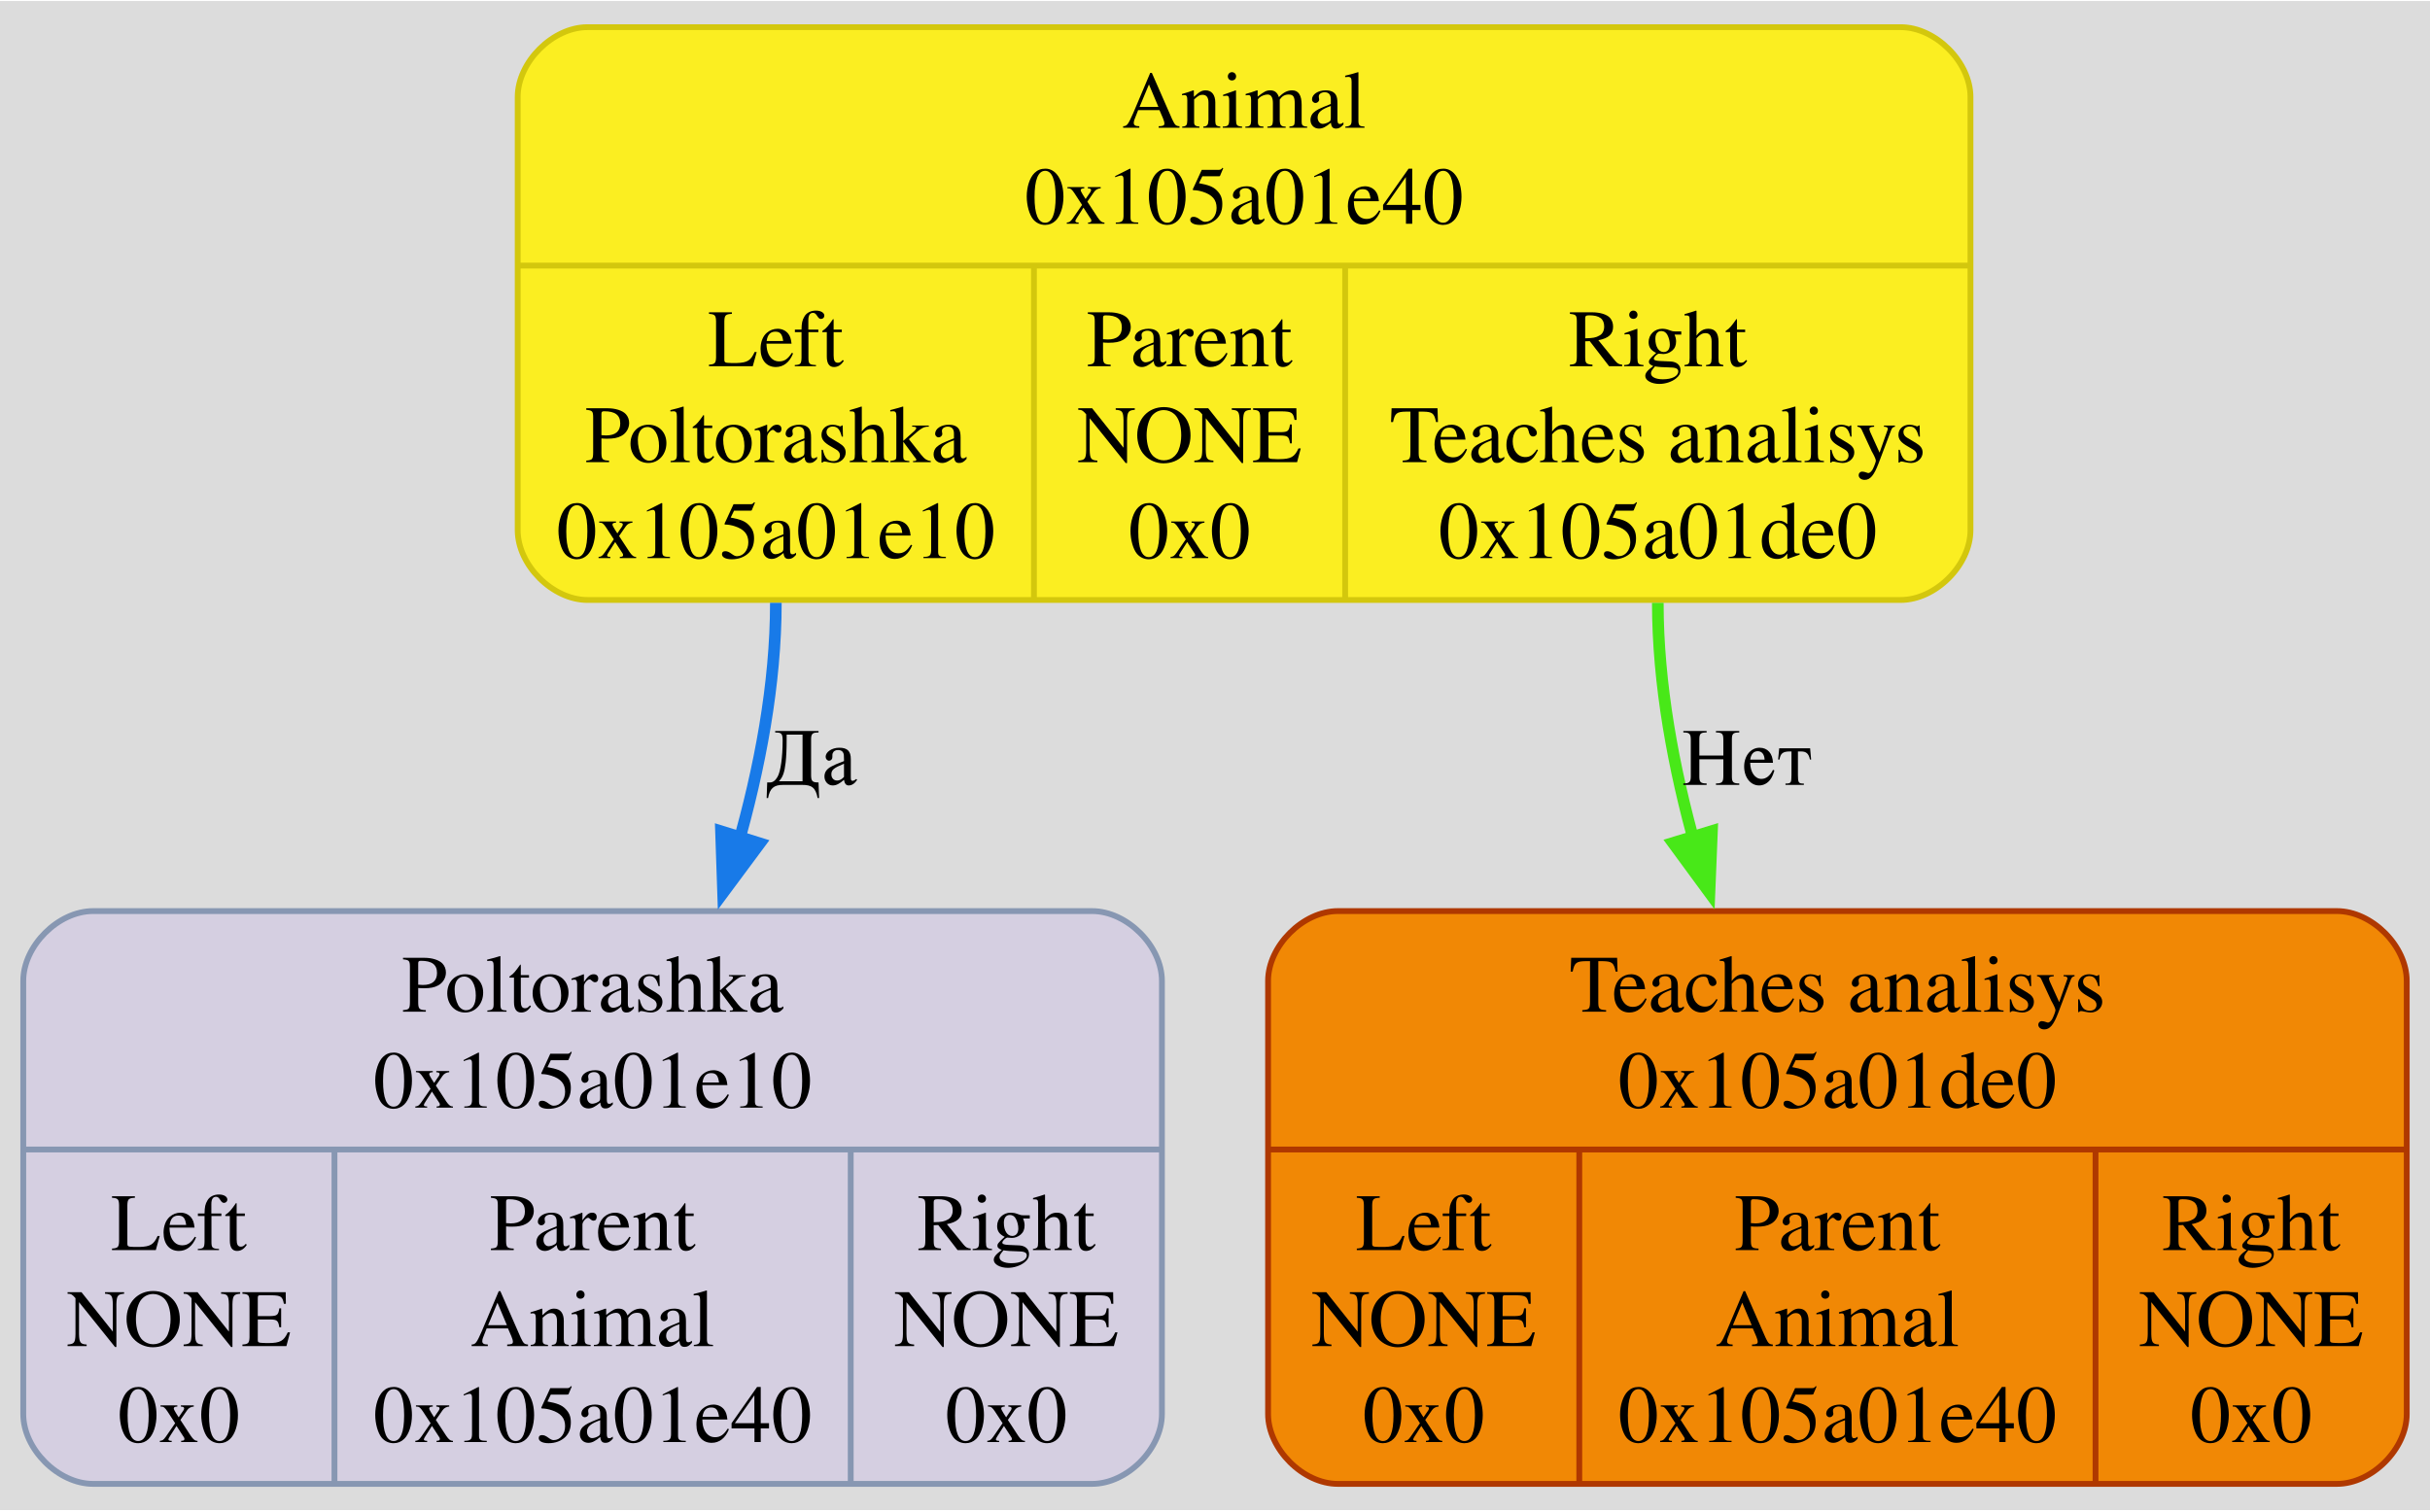
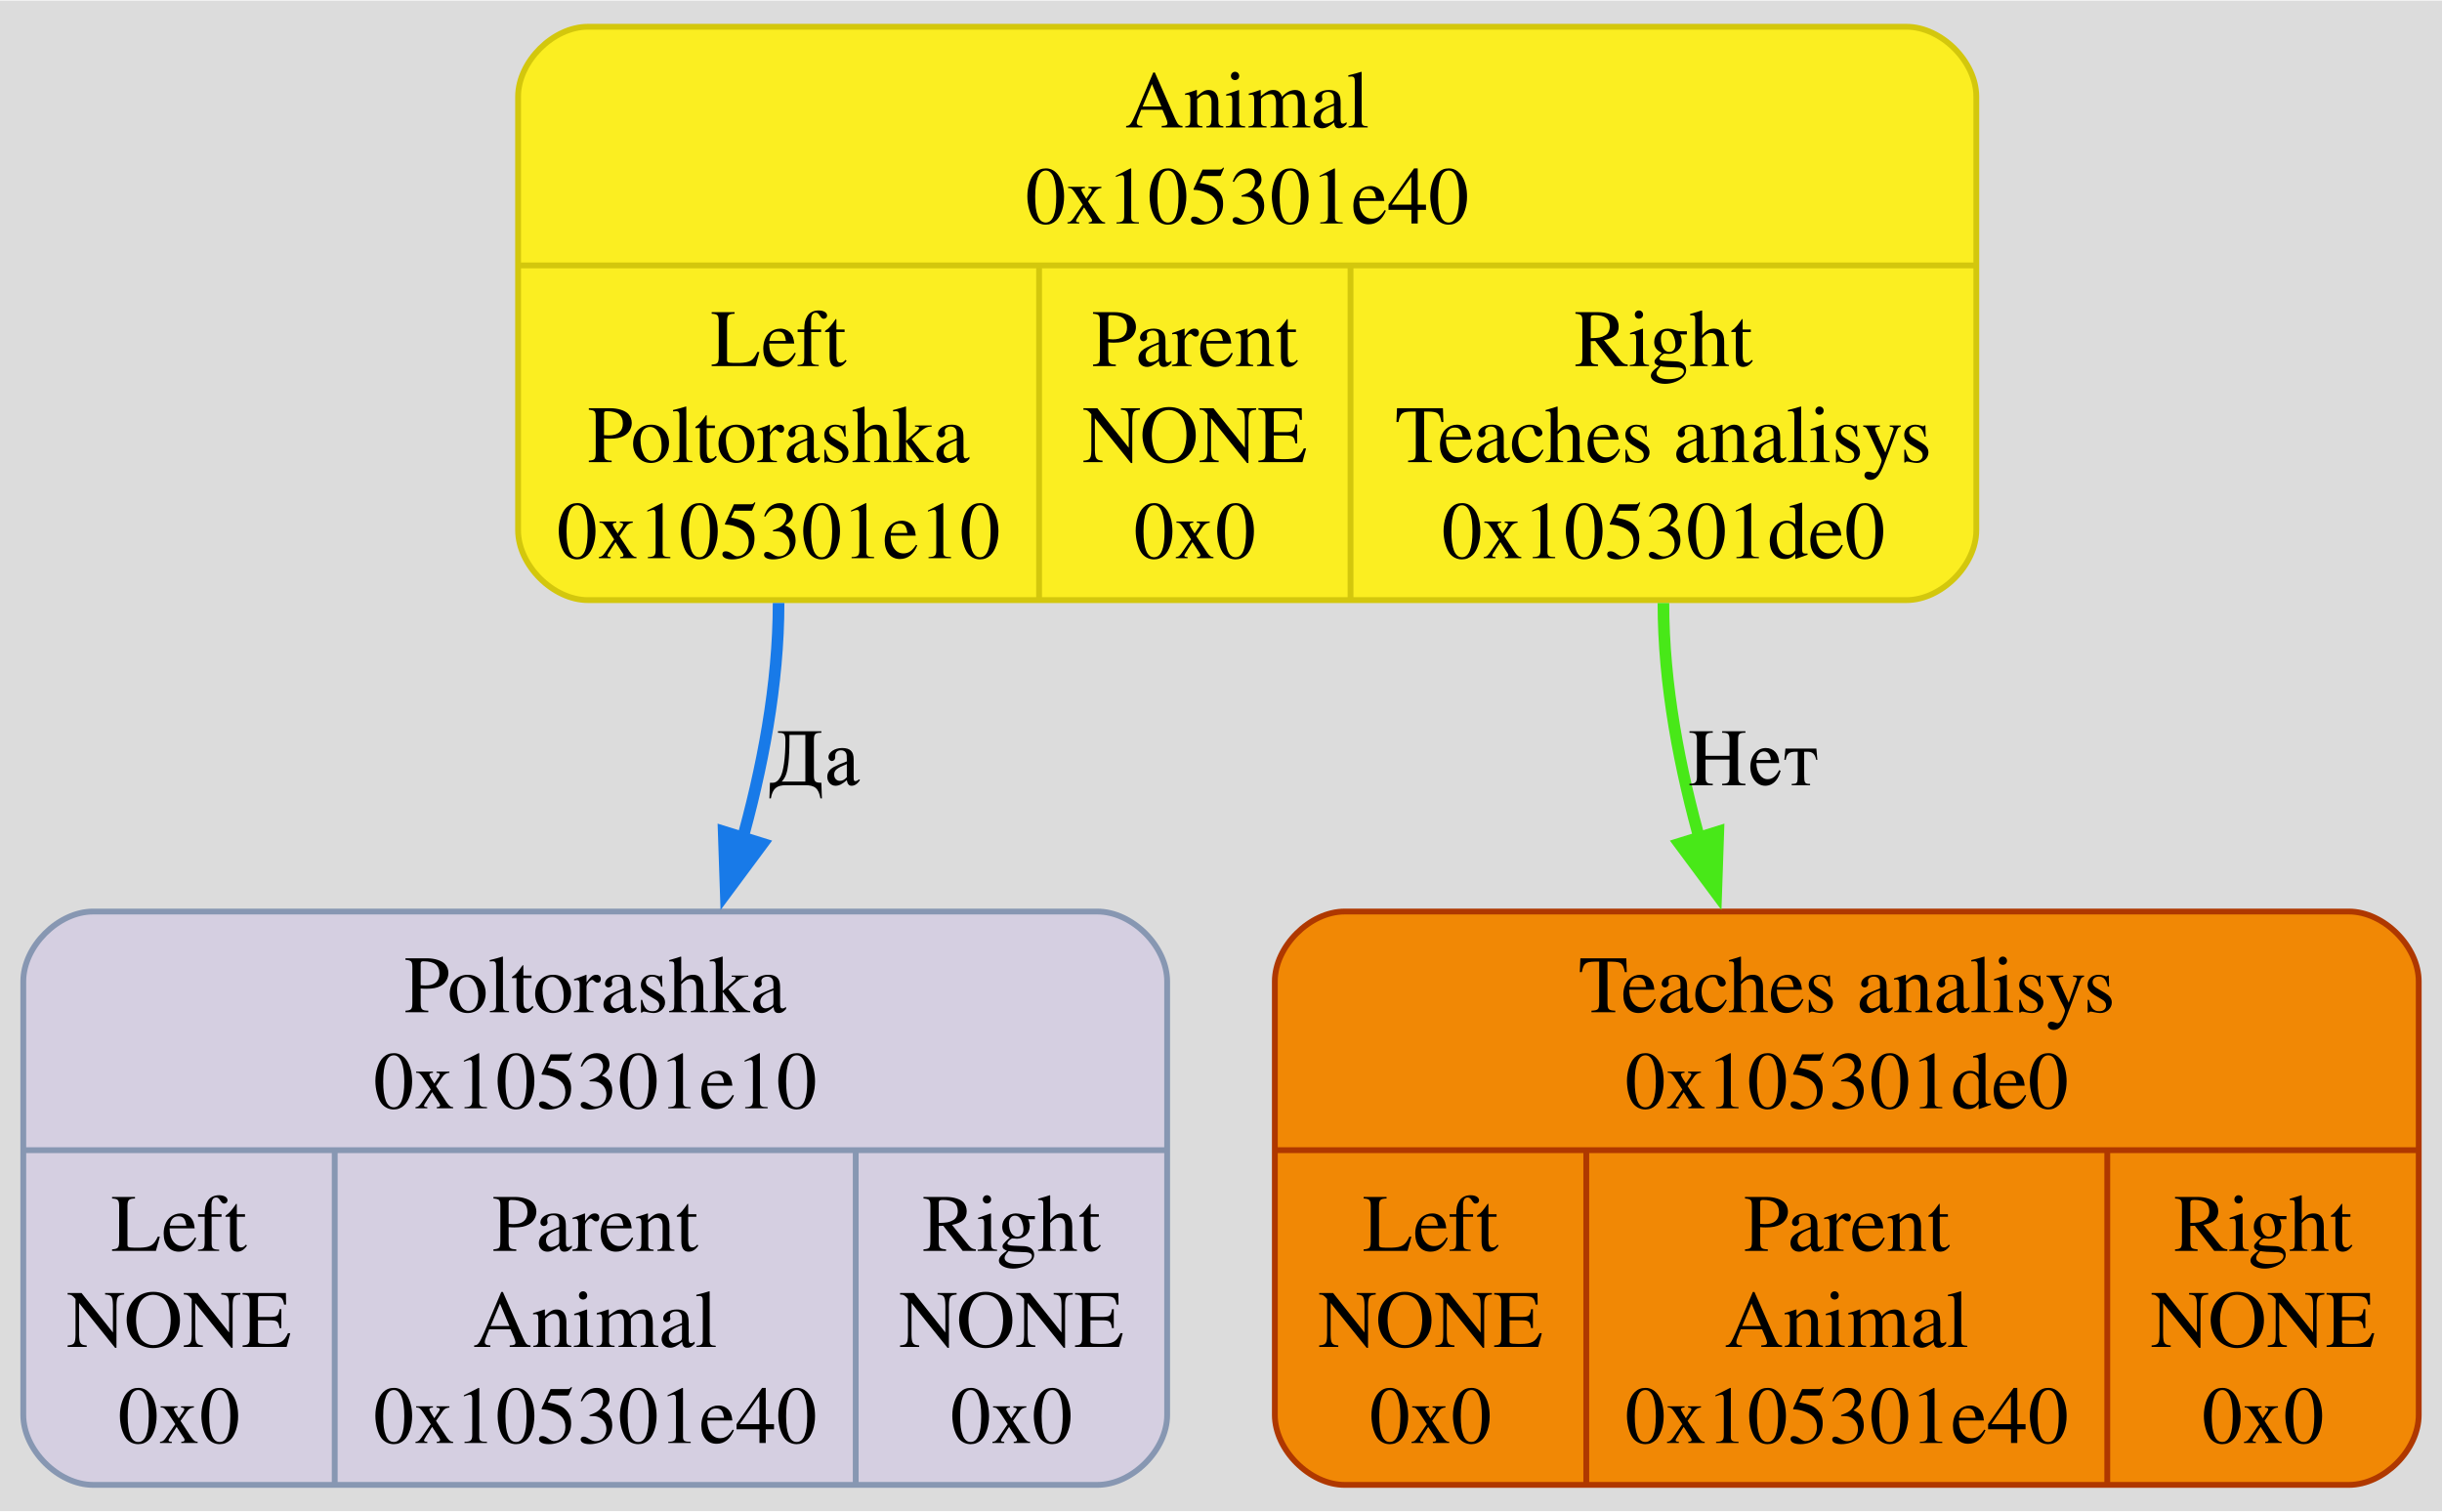
- <svg xmlns="http://www.w3.org/2000/svg" width="418pt" height="260pt" viewBox="0.00 0.00 417.75 259.50">
+ <svg xmlns="http://www.w3.org/2000/svg" width="420pt" height="260pt" viewBox="0.00 0.00 419.50 259.50">
  <g id="graph0" class="graph" transform="scale(1 1) rotate(0) translate(4 255.5)">
-     <polygon fill="#dcdcdc" stroke="none" points="-4,4 -4,-255.5 413.75,-255.5 413.75,4 -4,4" />
+     <polygon fill="#dcdcdc" stroke="none" points="-4,4 -4,-255.5 415.5,-255.5 415.5,4 -4,4" />
    <g id="node1" class="node">
-       <path fill="#fbee21" stroke="#d3c70d" d="M97,-152.5C97,-152.5 322.75,-152.5 322.75,-152.5 328.75,-152.5 334.75,-158.5 334.75,-164.5 334.75,-164.5 334.75,-239 334.75,-239 334.75,-245 328.75,-251 322.75,-251 322.75,-251 97,-251 97,-251 91,-251 85,-245 85,-239 85,-239 85,-164.5 85,-164.5 85,-158.5 91,-152.5 97,-152.5" />
-       <text text-anchor="middle" x="209.88" y="-233.7" font-family="Times,serif" font-size="14.00" fill="#000000">Animal</text>
-       <text text-anchor="middle" x="209.88" y="-217.2" font-family="Times,serif" font-size="14.00" fill="#000000">0x105a01e40</text>
-       <polyline fill="none" stroke="#d3c70d" points="85,-210 334.75,-210" />
-       <text text-anchor="middle" x="129.38" y="-192.7" font-family="Times,serif" font-size="14.00" fill="#000000">Left</text>
-       <text text-anchor="middle" x="129.38" y="-176.2" font-family="Times,serif" font-size="14.00" fill="#000000">Poltorashka</text>
-       <text text-anchor="middle" x="129.38" y="-159.7" font-family="Times,serif" font-size="14.00" fill="#000000">0x105a01e10</text>
-       <polyline fill="none" stroke="#d3c70d" points="173.75,-152.5 173.75,-210" />
-       <text text-anchor="middle" x="200.5" y="-192.7" font-family="Times,serif" font-size="14.00" fill="#000000">Parent</text>
-       <text text-anchor="middle" x="200.5" y="-176.2" font-family="Times,serif" font-size="14.00" fill="#000000">NONE</text>
-       <text text-anchor="middle" x="200.5" y="-159.7" font-family="Times,serif" font-size="14.00" fill="#000000">0x0</text>
-       <polyline fill="none" stroke="#d3c70d" points="227.25,-152.5 227.25,-210" />
-       <text text-anchor="middle" x="281" y="-192.7" font-family="Times,serif" font-size="14.00" fill="#000000">Right</text>
-       <text text-anchor="middle" x="281" y="-176.2" font-family="Times,serif" font-size="14.00" fill="#000000">Teaches analisys</text>
-       <text text-anchor="middle" x="281" y="-159.7" font-family="Times,serif" font-size="14.00" fill="#000000">0x105a01de0</text>
+       <path fill="#fbee21" stroke="#d3c70d" d="M97,-152.5C97,-152.5 323.5,-152.5 323.5,-152.5 329.5,-152.5 335.5,-158.5 335.5,-164.5 335.5,-164.5 335.5,-239 335.5,-239 335.5,-245 329.5,-251 323.5,-251 323.5,-251 97,-251 97,-251 91,-251 85,-245 85,-239 85,-239 85,-164.5 85,-164.5 85,-158.5 91,-152.5 97,-152.5" />
+       <text text-anchor="middle" x="210.25" y="-233.7" font-family="Times,serif" font-size="14.00" fill="#000000">Animal</text>
+       <text text-anchor="middle" x="210.25" y="-217.2" font-family="Times,serif" font-size="14.00" fill="#000000">0x105301e40</text>
+       <polyline fill="none" stroke="#d3c70d" points="85,-210 335.5,-210" />
+       <text text-anchor="middle" x="129.75" y="-192.7" font-family="Times,serif" font-size="14.00" fill="#000000">Left</text>
+       <text text-anchor="middle" x="129.75" y="-176.2" font-family="Times,serif" font-size="14.00" fill="#000000">Poltorashka</text>
+       <text text-anchor="middle" x="129.75" y="-159.7" font-family="Times,serif" font-size="14.00" fill="#000000">0x105301e10</text>
+       <polyline fill="none" stroke="#d3c70d" points="174.5,-152.5 174.5,-210" />
+       <text text-anchor="middle" x="201.25" y="-192.7" font-family="Times,serif" font-size="14.00" fill="#000000">Parent</text>
+       <text text-anchor="middle" x="201.25" y="-176.2" font-family="Times,serif" font-size="14.00" fill="#000000">NONE</text>
+       <text text-anchor="middle" x="201.25" y="-159.7" font-family="Times,serif" font-size="14.00" fill="#000000">0x0</text>
+       <polyline fill="none" stroke="#d3c70d" points="228,-152.5 228,-210" />
+       <text text-anchor="middle" x="281.75" y="-192.7" font-family="Times,serif" font-size="14.00" fill="#000000">Right</text>
+       <text text-anchor="middle" x="281.75" y="-176.2" font-family="Times,serif" font-size="14.00" fill="#000000">Teaches analisys</text>
+       <text text-anchor="middle" x="281.75" y="-159.7" font-family="Times,serif" font-size="14.00" fill="#000000">0x105301de0</text>
    </g>
    <g id="node2" class="node">
-       <path fill="#d5cfe1" stroke="#8797b2" d="M12,-0.5C12,-0.5 183.75,-0.5 183.75,-0.5 189.75,-0.5 195.75,-6.5 195.75,-12.5 195.75,-12.5 195.75,-87 195.75,-87 195.75,-93 189.75,-99 183.75,-99 183.75,-99 12,-99 12,-99 6,-99 0,-93 0,-87 0,-87 0,-12.5 0,-12.5 0,-6.5 6,-0.5 12,-0.5" />
-       <text text-anchor="middle" x="97.88" y="-81.7" font-family="Times,serif" font-size="14.00" fill="#000000">Poltorashka</text>
-       <text text-anchor="middle" x="97.88" y="-65.2" font-family="Times,serif" font-size="14.00" fill="#000000">0x105a01e10</text>
-       <polyline fill="none" stroke="#8797b2" points="0,-58 195.75,-58" />
+       <path fill="#d5cfe1" stroke="#8797b2" d="M12,-0.5C12,-0.5 184.5,-0.5 184.5,-0.5 190.5,-0.5 196.5,-6.5 196.5,-12.5 196.5,-12.5 196.5,-87 196.5,-87 196.5,-93 190.5,-99 184.5,-99 184.5,-99 12,-99 12,-99 6,-99 0,-93 0,-87 0,-87 0,-12.5 0,-12.5 0,-6.5 6,-0.5 12,-0.5" />
+       <text text-anchor="middle" x="98.25" y="-81.7" font-family="Times,serif" font-size="14.00" fill="#000000">Poltorashka</text>
+       <text text-anchor="middle" x="98.25" y="-65.2" font-family="Times,serif" font-size="14.00" fill="#000000">0x105301e10</text>
+       <polyline fill="none" stroke="#8797b2" points="0,-58 196.5,-58" />
      <text text-anchor="middle" x="26.75" y="-40.7" font-family="Times,serif" font-size="14.00" fill="#000000">Left</text>
      <text text-anchor="middle" x="26.75" y="-24.2" font-family="Times,serif" font-size="14.00" fill="#000000">NONE</text>
      <text text-anchor="middle" x="26.75" y="-7.7" font-family="Times,serif" font-size="14.00" fill="#000000">0x0</text>
      <polyline fill="none" stroke="#8797b2" points="53.5,-0.5 53.5,-58" />
-       <text text-anchor="middle" x="97.88" y="-40.7" font-family="Times,serif" font-size="14.00" fill="#000000">Parent</text>
-       <text text-anchor="middle" x="97.88" y="-24.2" font-family="Times,serif" font-size="14.00" fill="#000000">Animal</text>
-       <text text-anchor="middle" x="97.88" y="-7.7" font-family="Times,serif" font-size="14.00" fill="#000000">0x105a01e40</text>
-       <polyline fill="none" stroke="#8797b2" points="142.25,-0.5 142.25,-58" />
-       <text text-anchor="middle" x="169" y="-40.7" font-family="Times,serif" font-size="14.00" fill="#000000">Right</text>
-       <text text-anchor="middle" x="169" y="-24.2" font-family="Times,serif" font-size="14.00" fill="#000000">NONE</text>
-       <text text-anchor="middle" x="169" y="-7.7" font-family="Times,serif" font-size="14.00" fill="#000000">0x0</text>
+       <text text-anchor="middle" x="98.25" y="-40.7" font-family="Times,serif" font-size="14.00" fill="#000000">Parent</text>
+       <text text-anchor="middle" x="98.25" y="-24.2" font-family="Times,serif" font-size="14.00" fill="#000000">Animal</text>
+       <text text-anchor="middle" x="98.25" y="-7.7" font-family="Times,serif" font-size="14.00" fill="#000000">0x105301e40</text>
+       <polyline fill="none" stroke="#8797b2" points="143,-0.5 143,-58" />
+       <text text-anchor="middle" x="169.75" y="-40.7" font-family="Times,serif" font-size="14.00" fill="#000000">Right</text>
+       <text text-anchor="middle" x="169.75" y="-24.2" font-family="Times,serif" font-size="14.00" fill="#000000">NONE</text>
+       <text text-anchor="middle" x="169.75" y="-7.7" font-family="Times,serif" font-size="14.00" fill="#000000">0x0</text>
    </g>
    <g id="edge1" class="edge">
-       <path fill="none" stroke="#187ae8" stroke-width="2" d="M129.38,-152C129.38,-138.06 126.62,-123.5 122.73,-109.91" />
-       <polygon fill="#187ae8" stroke="#187ae8" stroke-width="2" points="126.63,-110.65 120.31,-102.14 119.95,-112.73 126.63,-110.65" />
-       <text text-anchor="middle" x="135.57" y="-120.7" font-family="Times,serif" font-size="14.00">Да</text>
+       <path fill="none" stroke="#187ae8" stroke-width="2" d="M129.75,-152C129.75,-138.06 126.99,-123.5 123.11,-109.91" />
+       <polygon fill="#187ae8" stroke="#187ae8" stroke-width="2" points="127,-110.65 120.68,-102.14 120.32,-112.73 127,-110.65" />
+       <text text-anchor="middle" x="135.95" y="-120.7" font-family="Times,serif" font-size="14.00">Да</text>
    </g>
    <g id="node3" class="node">
-       <path fill="#f18805" stroke="#af3800" d="M226,-0.5C226,-0.5 397.75,-0.5 397.75,-0.5 403.75,-0.5 409.75,-6.5 409.75,-12.5 409.75,-12.5 409.75,-87 409.75,-87 409.75,-93 403.75,-99 397.75,-99 397.75,-99 226,-99 226,-99 220,-99 214,-93 214,-87 214,-87 214,-12.5 214,-12.5 214,-6.5 220,-0.5 226,-0.5" />
-       <text text-anchor="middle" x="311.88" y="-81.7" font-family="Times,serif" font-size="14.00" fill="#000000">Teaches analisys</text>
-       <text text-anchor="middle" x="311.88" y="-65.2" font-family="Times,serif" font-size="14.00" fill="#000000">0x105a01de0</text>
-       <polyline fill="none" stroke="#af3800" points="214,-58 409.75,-58" />
-       <text text-anchor="middle" x="240.75" y="-40.7" font-family="Times,serif" font-size="14.00" fill="#000000">Left</text>
-       <text text-anchor="middle" x="240.75" y="-24.2" font-family="Times,serif" font-size="14.00" fill="#000000">NONE</text>
-       <text text-anchor="middle" x="240.75" y="-7.7" font-family="Times,serif" font-size="14.00" fill="#000000">0x0</text>
-       <polyline fill="none" stroke="#af3800" points="267.5,-0.5 267.5,-58" />
-       <text text-anchor="middle" x="311.88" y="-40.7" font-family="Times,serif" font-size="14.00" fill="#000000">Parent</text>
-       <text text-anchor="middle" x="311.88" y="-24.2" font-family="Times,serif" font-size="14.00" fill="#000000">Animal</text>
-       <text text-anchor="middle" x="311.88" y="-7.7" font-family="Times,serif" font-size="14.00" fill="#000000">0x105a01e40</text>
-       <polyline fill="none" stroke="#af3800" points="356.25,-0.5 356.25,-58" />
-       <text text-anchor="middle" x="383" y="-40.7" font-family="Times,serif" font-size="14.00" fill="#000000">Right</text>
-       <text text-anchor="middle" x="383" y="-24.2" font-family="Times,serif" font-size="14.00" fill="#000000">NONE</text>
-       <text text-anchor="middle" x="383" y="-7.7" font-family="Times,serif" font-size="14.00" fill="#000000">0x0</text>
+       <path fill="#f18805" stroke="#af3800" d="M227,-0.5C227,-0.5 399.5,-0.5 399.5,-0.5 405.5,-0.5 411.5,-6.5 411.5,-12.5 411.5,-12.5 411.5,-87 411.5,-87 411.5,-93 405.5,-99 399.5,-99 399.5,-99 227,-99 227,-99 221,-99 215,-93 215,-87 215,-87 215,-12.5 215,-12.5 215,-6.5 221,-0.5 227,-0.5" />
+       <text text-anchor="middle" x="313.25" y="-81.7" font-family="Times,serif" font-size="14.00" fill="#000000">Teaches analisys</text>
+       <text text-anchor="middle" x="313.25" y="-65.2" font-family="Times,serif" font-size="14.00" fill="#000000">0x105301de0</text>
+       <polyline fill="none" stroke="#af3800" points="215,-58 411.5,-58" />
+       <text text-anchor="middle" x="241.75" y="-40.7" font-family="Times,serif" font-size="14.00" fill="#000000">Left</text>
+       <text text-anchor="middle" x="241.75" y="-24.2" font-family="Times,serif" font-size="14.00" fill="#000000">NONE</text>
+       <text text-anchor="middle" x="241.75" y="-7.7" font-family="Times,serif" font-size="14.00" fill="#000000">0x0</text>
+       <polyline fill="none" stroke="#af3800" points="268.5,-0.5 268.5,-58" />
+       <text text-anchor="middle" x="313.25" y="-40.7" font-family="Times,serif" font-size="14.00" fill="#000000">Parent</text>
+       <text text-anchor="middle" x="313.25" y="-24.2" font-family="Times,serif" font-size="14.00" fill="#000000">Animal</text>
+       <text text-anchor="middle" x="313.25" y="-7.7" font-family="Times,serif" font-size="14.00" fill="#000000">0x105301e40</text>
+       <polyline fill="none" stroke="#af3800" points="358,-0.5 358,-58" />
+       <text text-anchor="middle" x="384.75" y="-40.7" font-family="Times,serif" font-size="14.00" fill="#000000">Right</text>
+       <text text-anchor="middle" x="384.75" y="-24.2" font-family="Times,serif" font-size="14.00" fill="#000000">NONE</text>
+       <text text-anchor="middle" x="384.75" y="-7.7" font-family="Times,serif" font-size="14.00" fill="#000000">0x0</text>
    </g>
    <g id="edge2" class="edge">
-       <path fill="none" stroke="#48e818" stroke-width="2" d="M281,-152C281,-138.08 283.7,-123.53 287.51,-109.95" />
-       <polygon fill="#48e818" stroke="#48e818" stroke-width="2" points="290.31,-112.77 289.88,-102.18 283.61,-110.72 290.31,-112.77" />
-       <text text-anchor="middle" x="296.36" y="-120.7" font-family="Times,serif" font-size="14.00">Нет</text>
+       <path fill="none" stroke="#48e818" stroke-width="2" d="M281.75,-152C281.75,-138.06 284.51,-123.5 288.39,-109.91" />
+       <polygon fill="#48e818" stroke="#48e818" stroke-width="2" points="291.18,-112.73 290.82,-102.14 284.5,-110.65 291.18,-112.73" />
+       <text text-anchor="middle" x="297.2" y="-120.7" font-family="Times,serif" font-size="14.00">Нет</text>
    </g>
  </g>
</svg>
